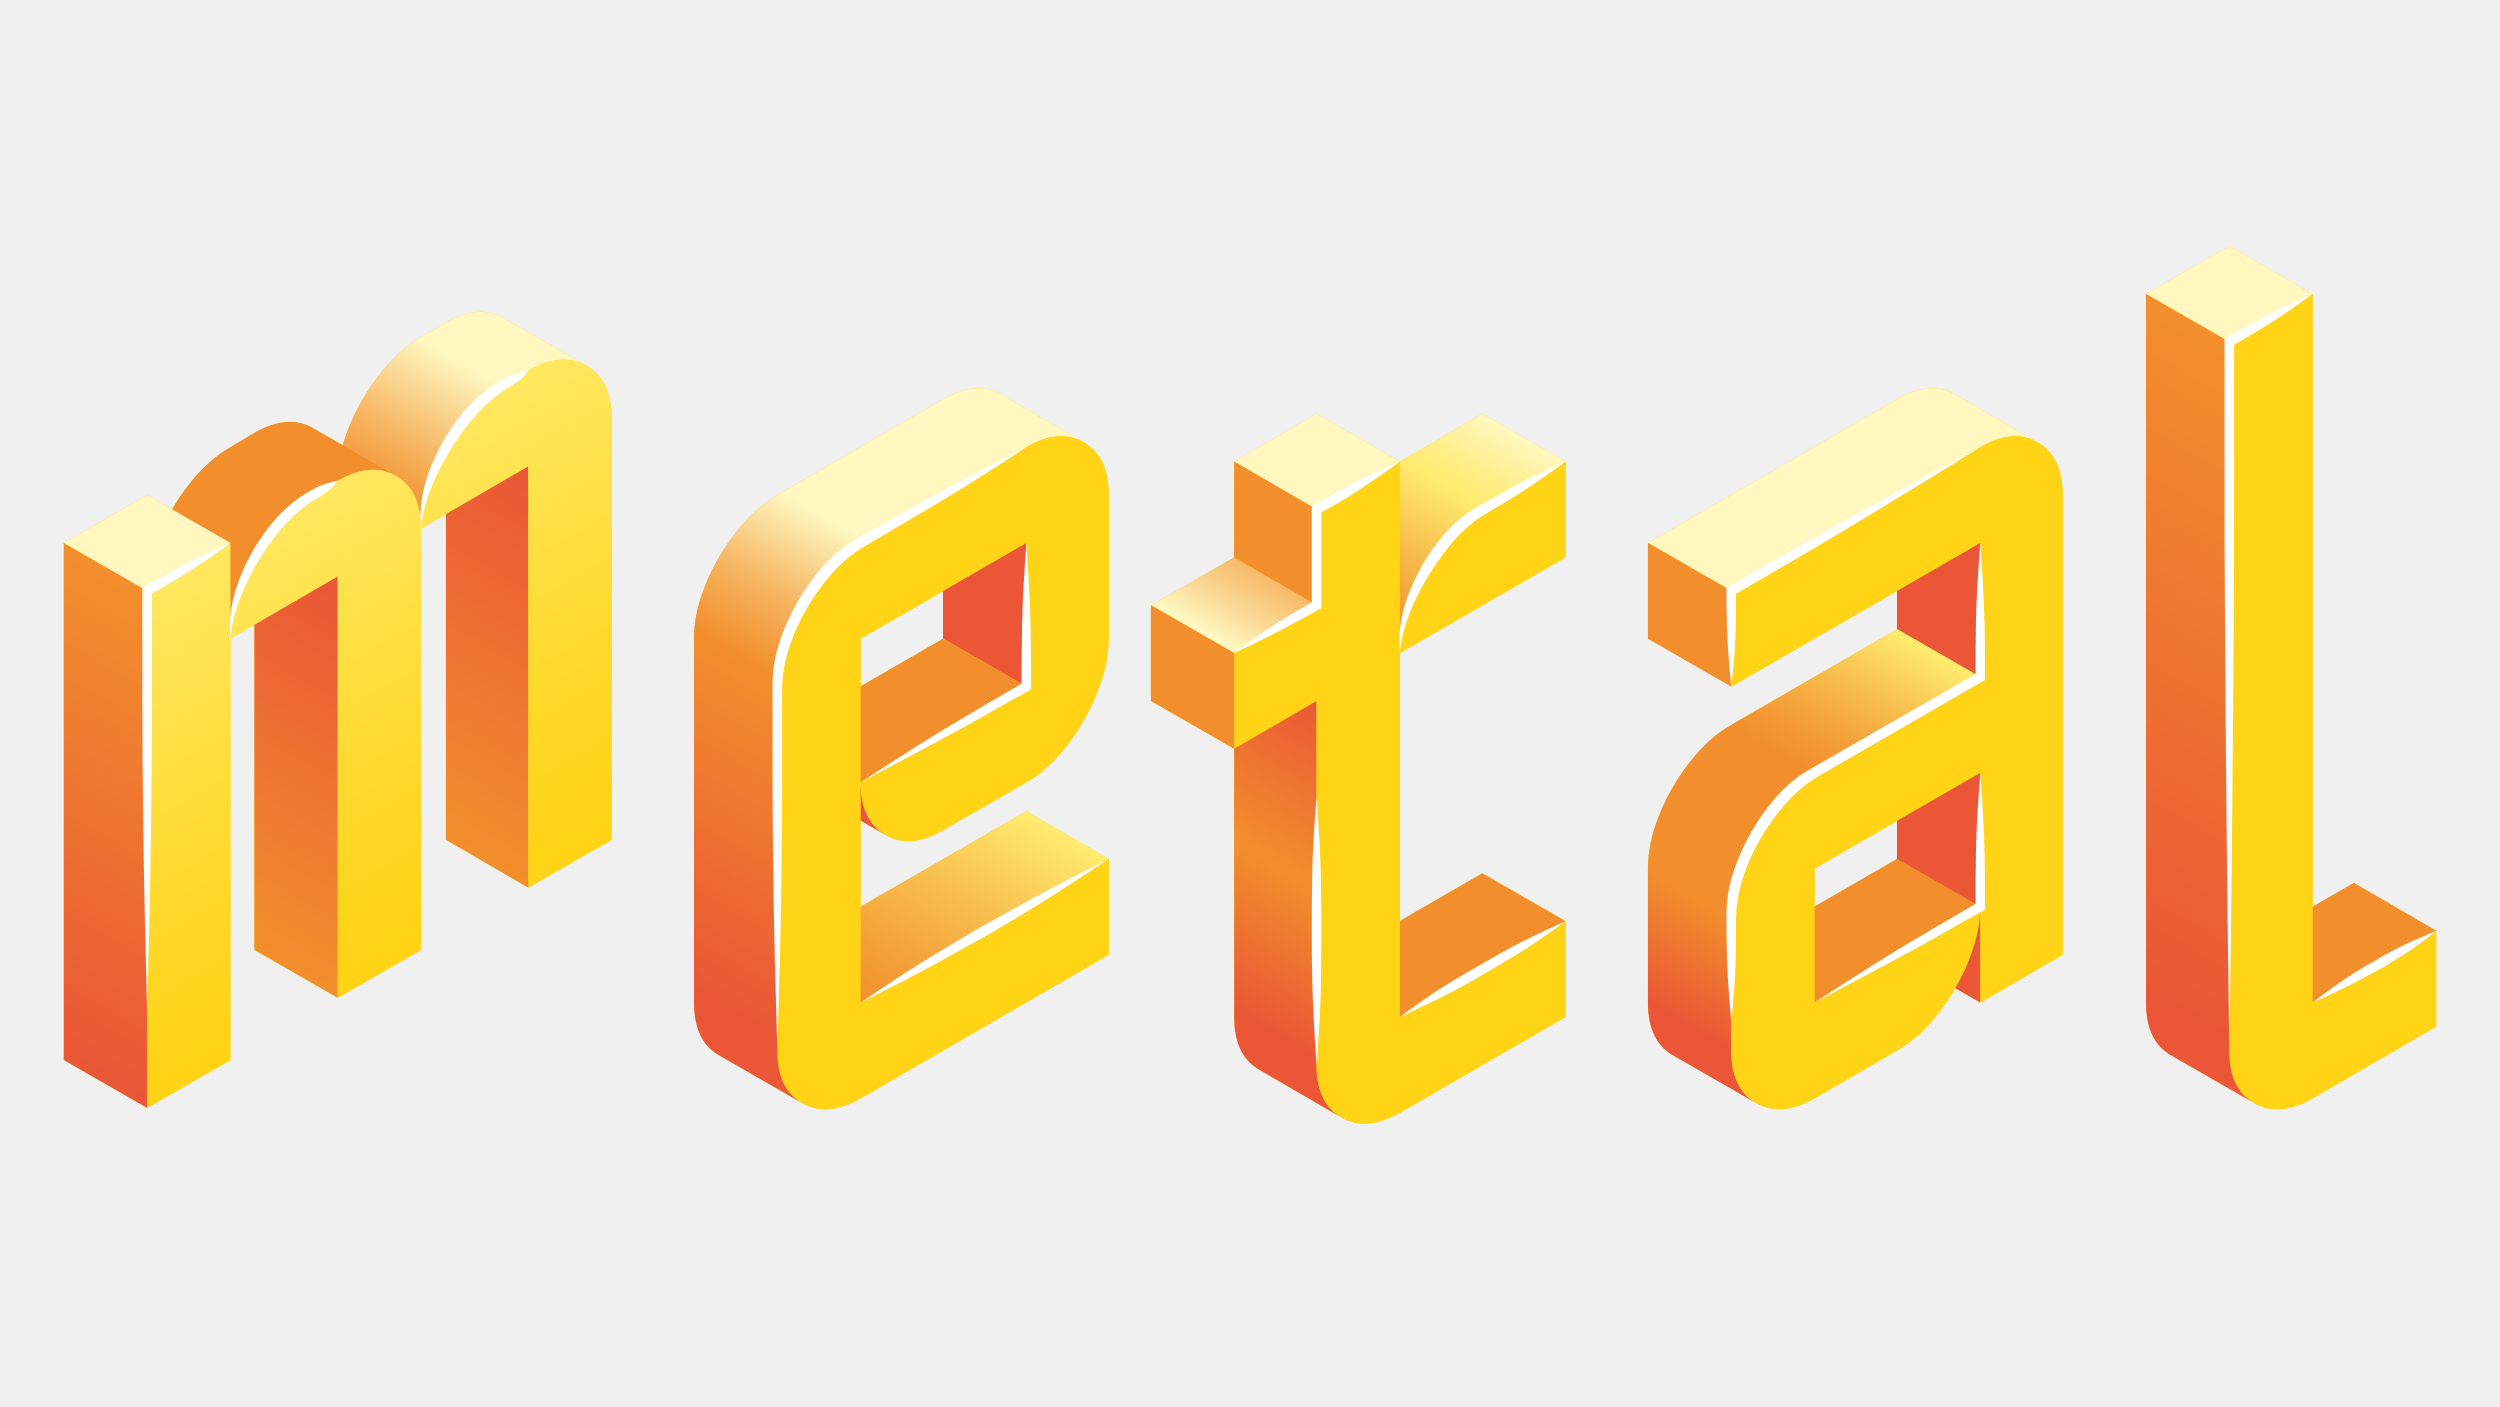
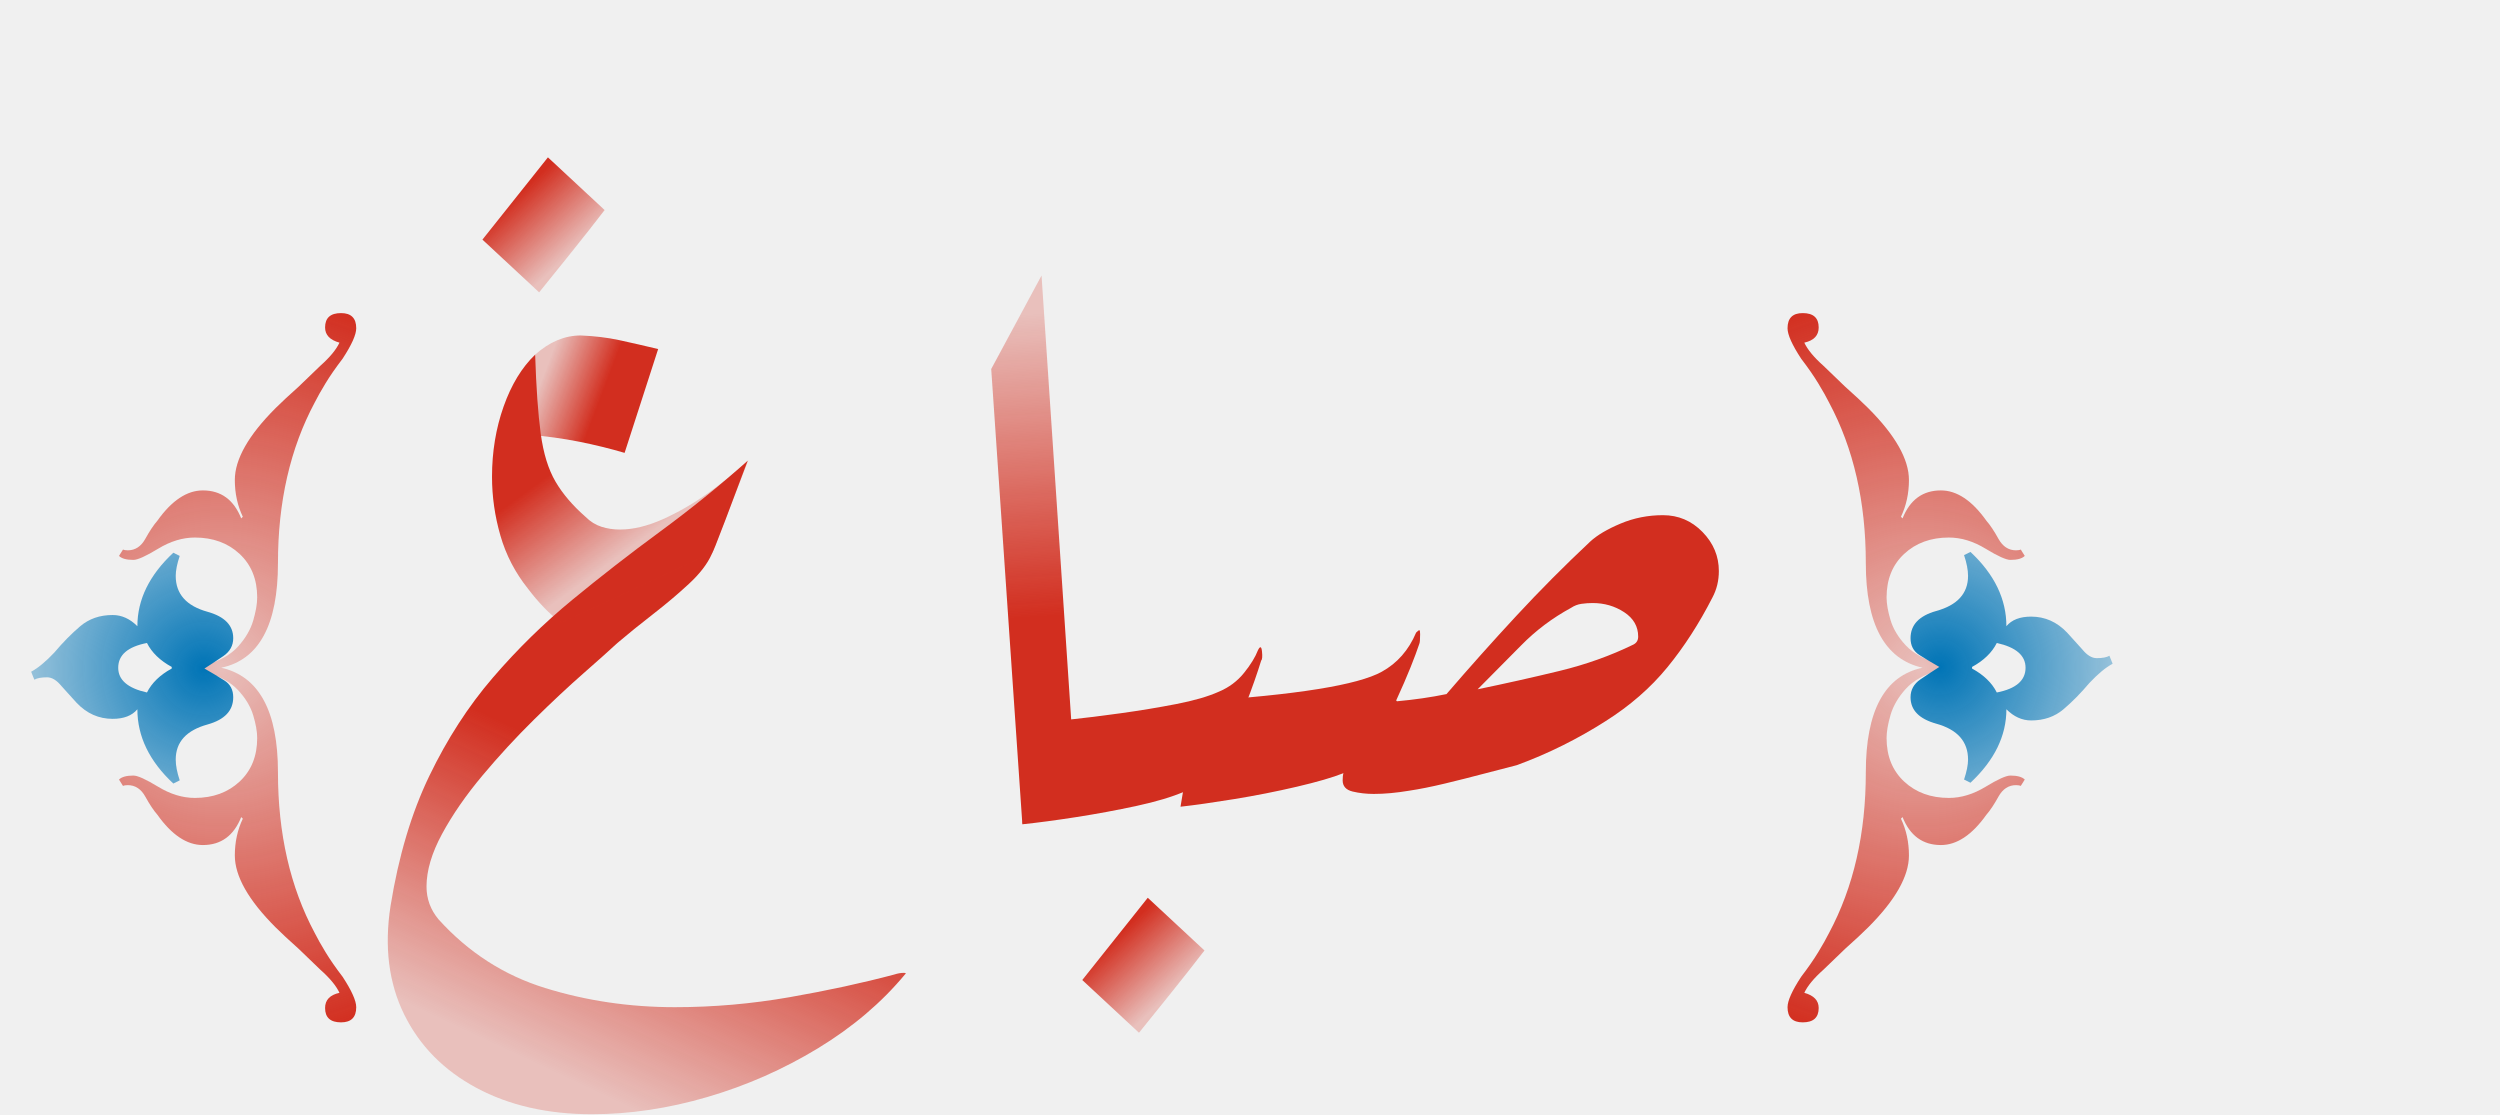
- <svg xmlns="http://www.w3.org/2000/svg" fill="none" viewBox="0 0 1920 1080">
-   <g clip-path="url(#a)">
-     <path d="m176.989 416.976-63.995 36.77L49 416.976l63.994-36.77 63.995 36.77Zm127.253-51.479c-12.75-7.354-27.707-6.128-44.87 3.677l-19.125 11.032c-11.278 6.373-21.699 15.811-31.261 28.313-9.562 12.502-17.286 25.984-23.17 40.447-5.885 14.463-8.827 28.313-8.827 41.55l-63.995-36.77c0-13.237 2.943-27.087 8.827-41.55 5.885-14.463 13.731-27.946 23.538-40.448 9.808-12.502 20.351-21.939 31.63-28.313l18.389-11.031c17.163-9.805 32.12-11.031 44.869-3.677l63.995 36.77Zm-191.248 88.249v397.12L49 814.095V416.976l63.994 36.77Zm337.626-172.82c-12.75-7.354-27.707-6.129-44.87 3.677l-19.125 11.031c-11.278 6.373-21.699 15.811-31.261 28.313-9.563 12.502-17.286 25.984-23.171 40.447-5.884 14.463-8.826 28.313-8.826 41.551l-63.995-36.771c0-13.237 2.942-27.087 8.827-41.55 5.885-14.463 13.731-27.945 23.538-40.447 9.808-12.502 20.351-21.94 31.63-28.314l19.124-11.031c16.673-9.805 31.385-11.031 44.134-3.677l63.995 36.771ZM259.372 442.715v323.579l-63.994-36.77V405.945l63.994 36.77Zm146.378-84.572v323.579l-63.259-36.77V321.373l63.259 36.77Zm-292.756 95.603 63.995-36.77v73.54c0-13.237 2.942-27.087 8.827-41.55 5.884-14.463 13.608-27.945 23.17-40.447 9.562-12.502 19.983-21.94 31.261-28.313l19.125-11.032c17.163-9.805 32.12-11.031 44.87-3.677 12.75 7.354 19.125 20.837 19.125 40.448 0-13.238 2.942-27.088 8.826-41.551 5.885-14.463 13.608-27.945 23.171-40.447 9.562-12.502 19.983-21.94 31.261-28.313l19.125-11.031c17.163-9.806 32.12-11.031 44.87-3.677 12.75 7.354 19.124 20.836 19.124 40.447v323.579l-63.994 36.77V358.143l-82.383 47.802v323.579l-63.995 36.77V442.715l-82.383 47.801v323.579l-63.995 36.771v-397.12Z" fill="#FFD215" />
-     <path d="M405.751 358.143v323.579l-63.259-36.77V321.373l63.259 36.77Z" fill="url(#b)" />
-     <path d="M259.371 442.715v323.579l-63.994-36.77V405.945l63.994 36.77Z" fill="url(#c)" />
-     <path d="M450.621 280.926c-12.75-7.354-27.707-6.129-44.87 3.677l-19.125 11.031c-11.279 6.373-21.699 15.811-31.261 28.313-9.563 12.502-17.286 25.984-23.171 40.447-5.884 14.463-8.827 28.313-8.827 41.551l-63.994-36.771c0-13.237 2.942-27.087 8.827-41.55 5.884-14.463 13.73-27.945 23.538-40.447 9.808-12.502 20.351-21.94 31.629-28.314l19.125-11.031c16.673-9.805 31.384-11.031 44.134-3.677l63.995 36.771Z" fill="url(#d)" />
-     <path d="M112.994 453.746v397.12L49 814.096v-397.12l63.994 36.77Z" fill="url(#e)" />
-     <path d="M304.242 365.497c-12.75-7.354-27.707-6.128-44.87 3.677l-19.125 11.032c-11.278 6.373-21.699 15.811-31.261 28.313-9.563 12.502-17.286 25.984-23.171 40.447-5.884 14.463-8.827 28.313-8.827 41.551l-63.994-36.771c0-13.237 2.942-27.087 8.827-41.55 5.884-14.463 13.731-27.946 23.538-40.448 9.808-12.502 20.351-21.939 31.629-28.313l18.39-11.031c17.163-9.805 32.119-11.031 44.869-3.677l63.995 36.77Z" fill="url(#f)" />
-     <path d="m176.989 416.976-63.995 36.77L49 416.976l63.994-36.77 63.995 36.77Z" fill="url(#g)" />
-     <path d="m112.994 453.746 63.994-36.77v73.541c0-13.238 2.943-27.088 8.827-41.551 5.885-14.463 13.608-27.945 23.171-40.447 9.562-12.502 19.983-21.94 31.261-28.313l19.125-11.031c17.163-9.806 32.12-11.031 44.87-3.677 12.749 7.354 19.124 20.836 19.124 40.447 0-13.237 2.943-27.088 8.827-41.551 5.885-14.463 13.608-27.945 23.171-40.447 9.562-12.502 19.982-21.939 31.261-28.313l19.125-11.031c17.163-9.806 32.12-11.031 44.869-3.677 12.75 7.354 19.125 20.836 19.125 40.447v323.579l-63.994 36.77V358.144l-82.384 47.801v323.579l-63.994 36.77V442.715l-82.384 47.802v323.579l-63.994 36.77v-397.12Z" fill="url(#h)" />
-     <path d="M259.372 369.174c-6.865 1.471-11.769 2.942-14.711 4.413a120.331 120.331 0 0 0-8.091 4.412c-11.279 6.374-21.7 15.811-31.262 28.313-9.562 12.502-17.041 26.23-22.435 41.183-5.394 14.953-7.356 29.294-5.884 43.021.98-12.256 4.658-25.494 11.033-39.712 6.375-14.217 14.466-27.577 24.274-40.079 9.807-12.502 20.351-21.94 31.629-28.313a124.916 124.916 0 0 0 7.356-4.781c2.452-1.715 5.149-4.535 8.091-8.457Zm146.378-84.571c-6.375 1.47-11.156 2.941-14.344 4.412-3.187 1.471-6.007 2.942-8.459 4.412-11.278 6.374-21.699 15.812-31.261 28.314-9.563 12.501-17.041 26.229-22.435 41.182-5.394 14.954-7.356 29.294-5.885 43.022.981-12.257 4.782-25.494 11.402-39.712 6.62-14.218 14.834-27.578 24.641-40.08 9.808-12.502 20.106-21.94 30.894-28.313a124.893 124.893 0 0 0 7.356-4.78c2.452-1.716 5.149-4.535 8.091-8.457ZM176.989 416.976c-18.144 7.844-31.998 14.463-41.56 19.856a25443.365 25443.365 0 0 1-26.113 14.708v84.204c0 29.171.246 63 .736 101.486.49 38.486 1.471 85.185 2.942 140.095 1.471-53.44 2.452-99.035 2.943-136.786.49-37.751.735-71.212.735-100.383v-84.204c7.846-4.412 16.305-9.437 25.377-15.076 9.072-5.638 20.719-13.605 34.94-23.9Z" fill="#fff" />
-     <path d="M832.38 339.758c-12.75-7.354-27.461-6.128-44.134 3.677l-127.253 73.541c-11.279 6.373-21.822 15.811-31.63 28.313-9.807 12.502-17.653 25.984-23.538 40.447-5.884 14.463-8.827 28.314-8.827 41.551v279.454c0 19.611 6.375 33.094 19.125 40.448l-63.994-36.771c-12.75-7.354-19.125-20.836-19.125-40.447V490.517c0-13.238 2.942-27.088 8.827-41.551 5.884-14.463 13.73-27.945 23.538-40.447 9.807-12.502 20.351-21.94 31.629-28.313l127.253-73.541c17.164-9.806 32.12-11.031 44.87-3.677l63.259 36.77Zm-44.134 187.529-127.253 73.54-63.995-36.77 127.253-73.54 63.995 36.77Zm-127.253 73.54c0 19.611 6.375 33.094 19.124 40.448l-63.994-36.77c-12.75-7.355-19.125-20.837-19.125-40.448l63.995 36.77Zm127.253-183.851v110.311l-63.995-36.77V380.206l63.995 36.77Zm63.259 242.684L660.993 769.971l-63.995-36.77L788.246 622.89l63.259 36.77Zm-63.259-242.684-127.253 73.541v110.31l127.253-73.54V416.976Zm-127.253 0 127.253-73.541c16.673-9.805 31.384-11.031 44.134-3.677 12.75 7.354 19.125 20.837 19.125 40.448v110.311c0 12.747-2.943 26.474-8.827 41.182-5.885 14.708-13.608 28.313-23.171 40.815-9.562 12.502-19.983 21.94-31.261 28.313l-63.995 36.771c-16.672 9.805-31.384 11.031-44.134 3.677-12.749-7.354-19.124-20.837-19.124-40.448v169.144L851.505 659.66v73.541L660.993 843.512c-17.164 9.805-32.12 11.031-44.87 3.677-12.75-7.354-19.125-20.837-19.125-40.448V527.287c0-13.237 2.943-27.088 8.827-41.551 5.885-14.463 13.731-27.945 23.538-40.447 9.808-12.502 20.351-21.94 31.63-28.313Z" fill="#FFD215" />
-     <path d="M851.504 659.66 660.992 769.971l-63.994-36.77L788.246 622.89l63.258 36.77Z" fill="url(#i)" />
-     <path d="M788.246 416.976v110.311l-63.994-36.77V380.206l63.994 36.77Z" fill="url(#j)" />
-     <path d="M660.992 600.827c0 19.611 6.375 33.094 19.125 40.448l-63.994-36.771c-12.75-7.354-19.125-20.836-19.125-40.447l63.994 36.77Z" fill="url(#k)" />
-     <path d="m788.246 527.287-127.254 73.541-63.994-36.771 127.253-73.54 63.995 36.77Z" fill="url(#l)" />
-     <path d="M832.38 339.758c-12.75-7.354-27.461-6.128-44.134 3.677l-127.253 73.541c-11.279 6.373-21.822 15.811-31.63 28.313-9.807 12.502-17.653 25.984-23.538 40.447-5.884 14.463-8.827 28.314-8.827 41.551v279.454c0 19.611 6.375 33.094 19.125 40.448l-63.994-36.771c-12.75-7.354-19.125-20.836-19.125-40.447V490.517c0-13.238 2.942-27.088 8.827-41.551 5.884-14.463 13.73-27.945 23.538-40.447 9.807-12.502 20.351-21.94 31.629-28.313l127.253-73.541c17.164-9.806 32.12-11.031 44.87-3.677l63.259 36.77Z" fill="url(#m)" />
-     <path d="m788.246 416.976-127.254 73.541v110.311l127.254-73.541V416.976Zm-127.254 0 127.254-73.541c16.672-9.805 31.384-11.031 44.134-3.677 12.749 7.354 19.124 20.837 19.124 40.448v110.311c0 12.747-2.942 26.474-8.827 41.182-5.884 14.709-13.608 28.314-23.17 40.816-9.562 12.501-19.983 21.939-31.261 28.313l-63.995 36.77c-16.673 9.805-31.384 11.031-44.134 3.677-12.75-7.354-19.125-20.837-19.125-40.447v169.143L851.504 659.66v73.541L660.992 843.512c-17.163 9.805-32.119 11.031-44.869 3.677-12.75-7.354-19.125-20.837-19.125-40.448V527.287c0-13.237 2.942-27.087 8.827-41.55 5.884-14.463 13.73-27.946 23.538-40.448 9.808-12.502 20.351-21.939 31.629-28.313Z" fill="url(#n)" />
-     <path d="M851.504 659.66c-25.499 12.747-45.36 23.043-59.581 30.887a7161.674 7161.674 0 0 0-39.72 22.062c-11.769 6.864-24.519 14.463-38.25 22.798-13.73 8.334-31.384 19.856-52.961 34.564 25.5-12.747 45.36-23.043 59.581-30.887a7296.667 7296.667 0 0 0 39.721-22.062c11.769-6.864 24.396-14.463 37.882-22.798 13.485-8.335 31.261-19.856 53.328-34.564Zm-63.258-316.225c-22.558 11.276-41.683 21.204-57.375 29.784a9763.66 9763.66 0 0 0-40.824 22.43 1358.148 1358.148 0 0 0-33.468 19.12c-11.279 6.374-21.699 15.812-31.262 28.314-9.562 12.502-17.285 25.984-23.17 40.447-5.884 14.463-8.827 28.313-8.827 41.55v72.806c0 25.494.245 54.787.736 87.881.49 33.093 1.471 73.418 2.942 120.974 1.471-46.085 2.452-85.43 2.942-118.033.491-32.603.736-61.529.736-86.778v-72.437c0-13.237 2.942-27.088 8.827-41.551 5.884-14.463 13.73-27.945 23.538-40.447 9.807-12.502 20.351-21.94 31.629-28.313a11371.19 11371.19 0 0 1 51.122-30.152c18.389-10.786 42.541-25.984 72.454-45.595Zm0 73.541c-1.962 26.474-3.065 47.679-3.31 63.612a2893.617 2893.617 0 0 0-.368 44.492 4271.69 4271.69 0 0 0-51.49 30.152c-18.144 10.786-42.172 25.984-72.086 45.595a40243.3 40243.3 0 0 1 56.639-30.151c15.692-8.335 29.3-15.812 40.824-22.43a1737.21 1737.21 0 0 1 33.468-18.753c0-13.728-.122-28.804-.367-45.228-.246-16.424-1.349-38.854-3.31-67.289Z" fill="#fff" />
-     <path d="M947.864 501.548v73.541l-63.995-36.771v-73.54l63.995 36.77Zm63.256-110.311v73.541l-63.256-36.771v-73.54l63.256 36.77Zm64-36.77-64 36.77-63.256-36.77 63.256-36.771 64 36.771Zm-64 183.851v279.455c0 19.61 6.38 33.093 19.13 40.447l-63.262-36.77c-12.75-7.354-19.124-20.837-19.124-40.448V501.548l63.256 36.77Zm0-73.54-63.256 36.77-63.995-36.77 63.995-36.771 63.256 36.771Zm191.25-110.311-63.99 36.77c-11.28 6.373-21.7 15.811-31.27 28.313-9.56 12.502-17.28 25.984-23.17 40.447-5.88 14.463-8.82 28.314-8.82 41.551l-64-36.77c0-13.238 2.94-27.088 8.83-41.551 5.88-14.463 13.73-27.945 23.54-40.447 9.8-12.502 20.35-21.94 31.63-28.313l63.26-36.771 63.99 36.771Zm0 352.995-127.25 73.54-64-36.77 127.26-73.541 63.99 36.771Zm-191.25-169.144-63.256 36.771v-73.541l63.256-36.77v-73.541l64-36.77v147.081c0-13.237 2.94-27.088 8.82-41.551 5.89-14.463 13.61-27.945 23.17-40.447 9.57-12.502 19.99-21.94 31.27-28.313l63.99-36.77v73.54l-127.25 73.541v279.454l127.25-73.54v73.54l-127.25 73.541c-17.17 9.805-32.12 11.031-44.87 3.677-12.75-7.354-19.13-20.837-19.13-40.447V538.318Z" fill="#FFD215" />
-     <path d="m1202.37 707.462-127.25 73.54-64-36.77 127.26-73.541 63.99 36.771Z" fill="url(#o)" />
-     <path d="m1202.37 354.467-63.99 36.77c-11.28 6.373-21.7 15.811-31.27 28.313-9.56 12.502-17.28 25.984-23.17 40.447-5.88 14.463-8.82 28.314-8.82 41.551l-64-36.77c0-13.238 2.95-27.088 8.83-41.551 5.88-14.463 13.73-27.945 23.54-40.447 9.81-12.502 20.35-21.94 31.63-28.313l63.26-36.771 63.99 36.771Z" fill="url(#p)" />
-     <path d="m1011.12 464.778-63.256 36.77-63.995-36.77 63.995-36.771 63.256 36.771Z" fill="url(#q)" />
-     <path d="M1011.12 538.318v279.455c0 19.61 6.38 33.093 19.13 40.447l-63.262-36.77c-12.75-7.354-19.125-20.837-19.125-40.448V501.548l63.257 36.77Z" fill="url(#r)" />
-     <path d="m1075.12 354.467-64 36.77-63.257-36.77 63.257-36.771 64 36.771Z" fill="url(#s)" />
-     <path d="M1011.12 391.237v73.541l-63.257-36.771v-73.54l63.257 36.77Z" fill="url(#t)" />
-     <path d="M947.864 501.548v73.54l-63.995-36.77v-73.541l63.995 36.771Z" fill="url(#u)" />
-     <path d="m1011.12 538.318-63.257 36.771v-73.541l63.257-36.77v-73.541l64-36.77v147.081c0-13.237 2.94-27.087 8.82-41.55 5.89-14.463 13.61-27.946 23.17-40.448 9.57-12.502 19.99-21.939 31.27-28.313l63.99-36.77v73.54l-127.25 73.541v279.455l127.25-73.541v73.541l-127.25 73.54c-17.17 9.806-32.12 11.031-44.87 3.677-12.75-7.354-19.13-20.836-19.13-40.447V538.318Z" fill="url(#v)" />
-     <path d="M1011.12 611.859c-1.96 24.023-3.06 43.389-3.31 58.097-.24 14.708-.37 28.436-.37 41.183s0 27.455.37 42.654c.37 15.198 1.35 36.525 3.31 63.98 1.96-25.004 3.07-44.983 3.31-59.936.25-14.953.37-29.048.37-42.286 0-13.237 0-26.597-.37-41.55-.24-14.953-1.35-35.667-3.31-62.142Zm191.25 95.603c-18.63 8.334-32.86 15.198-42.66 20.591-9.81 5.393-18.88 10.541-27.22 15.444-7.85 4.412-16.06 9.315-24.64 14.708-8.58 5.393-19.49 12.992-32.73 22.798 17.16-7.845 30.4-14.218 39.72-19.121 9.31-4.903 17.65-9.56 25.01-13.973a2546.63 2546.63 0 0 0 26.48-15.811c9.31-5.638 21.33-13.85 36.04-24.636Zm0-352.995c-17.65 7.844-31.38 14.463-41.19 19.856a3054.076 3054.076 0 0 0-26.48 14.708c-11.28 6.373-21.7 15.811-31.26 28.313-9.57 12.502-17.04 26.23-22.44 41.183-5.39 14.953-7.35 29.293-5.88 43.021.98-12.257 4.78-25.494 11.4-39.712 6.62-14.218 14.83-27.578 24.64-40.08 9.81-12.501 20.35-21.939 31.63-28.313 7.84-4.412 16.18-9.437 25.01-15.075 8.82-5.639 20.35-13.606 34.57-23.901Zm-127.25 0c-18.15 7.844-32 14.463-41.56 19.856-9.57 5.393-18.27 10.295-26.12 14.708v73.541c-7.842 4.412-16.301 9.437-25.373 15.075-9.072 5.638-20.473 13.605-34.204 23.901 17.654-8.335 31.262-15.076 40.824-20.224a1637.288 1637.288 0 0 0 26.113-14.34v-73.541c8.34-4.412 16.92-9.437 25.74-15.075 8.83-5.639 20.36-13.606 34.58-23.901Z" fill="#fff" />
-     <path d="M1329.62 453.746v73.541l-63.99-36.77v-73.541l63.99 36.77ZM1565 339.758c-12.74-7.354-27.46-6.128-44.13 3.677l-191.25 110.311-63.99-36.77 191.25-110.311c17.16-9.806 32.12-11.031 44.87-3.677l63.25 36.77Zm-44.13 180.175-127.25 73.54c-11.28 6.374-21.82 15.812-31.63 28.314-9.81 12.501-17.66 25.984-23.54 40.447-5.88 14.463-8.83 28.313-8.83 41.55v102.957c0 19.611 6.38 33.094 19.13 40.448l-64-36.771c-12.75-7.354-19.12-20.836-19.12-40.447V667.014c0-13.237 2.94-27.087 8.83-41.55 5.88-14.463 13.73-27.946 23.53-40.448 9.81-12.502 20.35-21.939 31.63-28.313l127.26-73.541 63.99 36.771Zm0 176.497-127.25 73.541-64-36.77 127.26-73.541 63.99 36.77Zm0-102.957V696.43l-63.99-36.77V556.703l63.99 36.77Zm0 102.957v73.541l-63.99-36.77V659.66l63.99 36.77Zm0-279.454v102.957l-63.99-36.771V380.206l63.99 36.77Zm-127.25 352.995 127.25-73.541V593.473l-127.25 73.541v102.957Zm-64-316.225 191.25-110.311c16.67-9.805 31.39-11.031 44.13-3.677 12.75 7.354 19.13 20.837 19.13 40.448v352.995l-63.26 36.77V696.43c0 12.747-2.94 26.475-8.83 41.183-5.88 14.708-13.73 28.313-23.53 40.815-9.81 12.502-20.35 21.94-31.63 28.313l-63.26 36.771c-17.17 9.805-32.12 11.031-44.87 3.677-12.75-7.354-19.13-20.837-19.13-40.448V703.784c0-13.237 2.95-27.087 8.83-41.55 5.88-14.463 13.73-27.946 23.54-40.447 9.81-12.502 20.35-21.94 31.63-28.314l127.25-73.54V416.976l-191.25 110.311v-73.541Z" fill="#FFD215" />
-     <path d="M1520.87 416.976v102.957l-63.99-36.771V380.206l63.99 36.77Z" fill="url(#w)" />
-     <path d="M1520.87 696.43v73.541l-63.99-36.77V659.66l63.99 36.77Z" fill="url(#x)" />
-     <path d="M1520.87 593.473V696.43l-63.99-36.77V556.703l63.99 36.77Z" fill="url(#y)" />
-     <path d="m1520.87 696.43-127.25 73.541-64-36.77 127.26-73.541 63.99 36.77Z" fill="url(#z)" />
-     <path d="m1520.87 519.933-127.25 73.541c-11.28 6.373-21.82 15.811-31.63 28.313-9.81 12.502-17.66 25.984-23.54 40.447-5.88 14.463-8.83 28.313-8.83 41.551v102.956c0 19.611 6.38 33.094 19.13 40.448l-64-36.771c-12.75-7.354-19.12-20.836-19.12-40.447V667.014c0-13.237 2.94-27.087 8.83-41.55 5.88-14.463 13.73-27.946 23.53-40.448 9.81-12.502 20.35-21.939 31.63-28.313l127.26-73.54 63.99 36.77Z" fill="url(#A)" />
-     <path d="M1565 339.758c-12.74-7.354-27.46-6.128-44.13 3.677l-191.25 110.311-63.99-36.77 191.25-110.311c17.16-9.806 32.12-11.031 44.87-3.677l63.25 36.77Z" fill="url(#B)" />
-     <path d="M1329.62 453.746v73.541l-63.99-36.77v-73.541l63.99 36.77Z" fill="url(#C)" />
-     <path d="m1393.62 769.971 127.25-73.54V593.474l-127.25 73.54v102.957Zm-64-316.225 191.25-110.311c16.67-9.805 31.38-11.031 44.13-3.677 12.75 7.354 19.13 20.837 19.13 40.448v352.995l-63.26 36.77v-73.54c0 12.747-2.94 26.474-8.83 41.182-5.88 14.708-13.73 28.313-23.53 40.815-9.81 12.502-20.36 21.94-31.63 28.313l-63.26 36.771c-17.17 9.805-32.12 11.031-44.87 3.677-12.75-7.354-19.13-20.837-19.13-40.448V703.785c0-13.238 2.95-27.088 8.83-41.551 5.88-14.463 13.73-27.945 23.54-40.447 9.81-12.502 20.35-21.94 31.63-28.313l127.25-73.541V416.976l-191.25 110.311v-73.541Z" fill="url(#D)" />
-     <path d="M1520.87 343.435c-33.35 17.65-61.54 32.848-84.59 45.595-23.05 12.747-43.28 24.024-60.68 33.829-17.41 9.805-33.96 19.366-49.65 28.681 0 9.315 0 19.365.36 30.151.25 10.786 1.35 25.985 3.31 45.596 1.96-17.16 3.07-31.01 3.31-41.551.25-10.541.37-20.469.37-29.784a7772.557 7772.557 0 0 0 50.02-29.048c17.16-10.051 36.66-21.695 58.48-34.932 21.82-13.237 48.18-29.416 79.07-48.537Zm0 250.038c-1.96 24.514-3.06 44.247-3.31 59.2-.24 14.954-.37 28.804-.37 41.551-16.18 9.315-33.34 19.366-51.49 30.152-18.14 10.786-42.17 25.984-72.08 45.595 22.06-11.767 40.94-21.817 56.64-30.152 15.69-8.335 29.3-15.811 40.82-22.43a1729.941 1729.941 0 0 1 33.47-18.753c0-12.747 0-26.719-.37-41.918-.24-15.198-1.35-36.28-3.31-63.245Zm0-176.497c-1.96 24.513-3.06 44.247-3.31 59.2-.24 14.953-.37 28.803-.37 41.55l-127.99 73.541c-11.27 6.374-21.7 15.811-31.26 28.313-9.56 12.502-17.28 25.985-23.17 40.448-5.88 14.462-8.82 28.313-8.82 41.55 0 10.296 0 21.327.36 33.093.25 11.767 1.35 28.436 3.31 50.008 1.96-19.121 3.07-34.442 3.31-45.963.25-11.521.37-22.43.37-32.726 0-13.237 2.94-27.087 8.83-41.55 5.88-14.463 13.73-27.945 23.54-40.447 9.8-12.502 20.35-21.94 31.63-28.314l127.25-73.54c0-12.747 0-26.72-.37-41.918-.37-15.199-1.35-36.28-3.31-63.245Z" fill="#fff" />
-     <path d="M1712.12 262.541v544.2c0 19.611 6.37 33.094 19.12 40.448l-63.99-36.771c-12.75-7.354-19.13-20.836-19.13-40.447V225.77l64 36.771ZM1871 714.816l-94.89 55.155-63.99-36.77 95.62-55.156 63.26 36.771Zm-94.89-489.046-63.99 36.771-64-36.771 64-36.77 63.99 36.77Zm0 544.201 94.89-55.155v73.54l-94.89 55.156c-17.16 9.805-32.12 11.031-44.87 3.677-12.75-7.354-19.12-20.837-19.12-40.448v-544.2l63.99-36.771v544.201Z" fill="#FFD215" />
-     <path d="m1776.11 225.77-63.99 36.771-64-36.771 64-36.77 63.99 36.77Z" fill="url(#E)" />
-     <path d="m1871 714.816-94.89 55.155-63.99-36.77 95.62-55.156 63.26 36.771Z" fill="url(#F)" />
-     <path d="M1712.12 262.541v544.201c0 19.61 6.37 33.093 19.12 40.447l-63.99-36.77c-12.75-7.354-19.13-20.837-19.13-40.448v-544.2l64 36.77Z" fill="url(#G)" />
-     <path d="m1776.11 769.971 94.89-55.155v73.54l-94.89 55.156c-17.16 9.805-32.12 11.031-44.87 3.677-12.75-7.354-19.12-20.837-19.12-40.447V262.541l63.99-36.77v544.2Z" fill="url(#H)" />
-     <path d="M1871 714.816c-12.75 5.393-22.56 9.805-29.42 13.237-6.87 3.432-13 6.864-18.39 10.296-6.38 3.432-13.12 7.476-20.23 12.134-7.11 4.658-16.06 11.154-26.85 19.488 14.22-6.373 25.26-11.644 33.1-15.811 7.85-4.167 14.96-7.967 21.33-11.399 5.4-3.432 11.28-7.109 17.66-11.031 6.37-3.922 13.97-9.56 22.8-16.914Zm-94.89-489.045c-18.14 7.844-32 14.463-41.56 19.855-9.56 5.393-18.26 10.296-26.11 14.709v104.427c0 35.79 0 74.767.37 116.93.24 42.163.61 89.72 1.1 142.669.49 52.949 1.23 113.743 2.21 182.381.98-67.658 1.71-127.593 2.2-179.807.49-52.214.86-99.28 1.11-141.198.24-41.918.37-80.772.37-116.562V264.747c7.84-4.412 16.3-9.438 25.37-15.076s20.72-13.605 34.94-23.9Z" fill="#fff" />
+ <svg xmlns="http://www.w3.org/2000/svg" xmlns:xlink="http://www.w3.org/1999/xlink" version="1.1" viewBox="0 0 3130 1395" width="3130" height="1395">
+   <defs>
+     <radialGradient id="svg[326].g1" cx="277" cy="-196" r="475" gradientUnits="userSpaceOnUse">
+       <stop offset="0" stop-color="#D22E1F" stop-opacity="0.252" />
+       <stop offset="1" stop-color="#D22E1F" />
+     </radialGradient>
+     <radialGradient id="svg[326].g2" cx="255" cy="-195" r="260" gradientUnits="userSpaceOnUse">
+       <stop offset="0" stop-color="#0074B6" />
+       <stop offset="1" stop-color="#0074B6" stop-opacity="0.252" />
+     </radialGradient>
+     <path d="M256,-199 Q284,-207 298,-222.5 Q312,-238 317,-255 Q322,-272 322,-284 Q322,-318 300,-338.5 Q278,-359 244,-359 Q221,-359 198,-345 Q175,-331 167,-331 Q154,-331 149,-336 L154,-344 Q156,-343 160,-343 Q174,-343 182,-357.5 Q190,-372 197,-380 Q224,-418 254,-418 Q288,-418 302,-383 L304,-385 Q294,-406 294,-431 Q294,-470 345,-521 Q350,-526 357.5,-533 Q365,-540 374,-548 L401,-574 Q419,-590 425,-603 Q407,-608 407,-622 Q407,-640 427,-640 Q446,-640 446,-621 Q446,-609 429,-583 Q416,-566 407.5,-552 Q399,-538 394,-528 Q348,-442 348,-327 Q348,-211 277,-196 Q348,-180 348,-65 Q348,50 394,136 Q399,146 407.5,160 Q416,174 429,191 Q446,217 446,229 Q446,248 427,248 Q407,248 407,230 Q407,215 425,211 Q419,198 401,182 L374,156 Q365,148 357.5,141 Q350,134 345,129 Q294,78 294,39 Q294,14 304,-7 L302,-9 Q288,26 254,26 Q224,26 197,-12 Q190,-20 182,-34.5 Q174,-49 160,-49 Q156,-49 154,-48 L149,-56 Q154,-61 167,-61 Q175,-61 198,-47 Q221,-33 244,-33 Q278,-33 300,-53.5 Q322,-74 322,-108 Q322,-120 317,-136.5 Q312,-153 298,-168 Q284,-183 256,-191 Z" id="svg[326].uniFD3E.0" fill="url(#svg[326].g1)" />
+     <path d="M217,-51 Q172,-93 172,-144 Q162,-132 141,-132 Q115,-132 96,-152 L77,-173 Q68,-184 59,-184 Q48,-184 43,-181 L39,-191 Q52,-198 68,-215 Q84,-234 100.5,-248 Q117,-262 141,-262 Q158,-262 172,-248 Q172,-298 217,-340 L225,-336 Q220,-321 220,-311 Q220,-277 260,-266 Q292,-257 292,-233 Q292,-219 279.5,-210.5 Q267,-202 256,-195 Q270,-187 281,-180 Q292,-173 292,-159 Q292,-134 260,-125 Q220,-114 220,-81 Q220,-70 225,-55 Z M184,-165 Q193,-183 215,-195 L215,-197 Q193,-209 184,-227 Q148,-220 148,-196 Q148,-173 184,-165 Z" id="svg[326].uniFD3E.1" fill="url(#svg[326].g2)" />
+     <linearGradient id="svg[284].g1" x1="37" y1="40" x2="-29.457" y2="-32.498" gradientUnits="userSpaceOnUse">
+       <stop offset="0" stop-color="#D22E1F" stop-opacity="0.252" />
+       <stop offset="1" stop-color="#D22E1F" />
+     </linearGradient>
+     <path d="M79,-13 Q59,13 38.5,38.5 Q18,64 -3,90 L-74,24 L8,-79 Z" id="svg[284].glyph00490.0" fill="url(#svg[284].g1)" />
+     <linearGradient id="svg[306].g1" x1="172" y1="-500" x2="243.874" y2="-472.668" gradientUnits="userSpaceOnUse">
+       <stop offset="0" stop-color="#D22E1F" stop-opacity="0.252" />
+       <stop offset="1" stop-color="#D22E1F" />
+     </linearGradient>
+     <linearGradient id="svg[306].g2" x1="27" y1="225" x2="183.383" y2="-109.821" gradientUnits="userSpaceOnUse">
+       <stop offset="0" stop-color="#D22E1F" stop-opacity="0.252" />
+       <stop offset="1" stop-color="#D22E1F" />
+     </linearGradient>
+     <linearGradient id="svg[306].g3" x1="261" y1="-315" x2="182.349" y2="-422.523" gradientUnits="userSpaceOnUse">
+       <stop offset="0" stop-color="#D22E1F" stop-opacity="0.252" />
+       <stop offset="1" stop-color="#D22E1F" />
+     </linearGradient>
+     <linearGradient id="svg[8].g1" x1="113" y1="-638" x2="136.061" y2="-260.004" gradientUnits="userSpaceOnUse">
+       <stop offset="0" stop-color="#D22E1F" stop-opacity="0.252" />
+       <stop offset="1" stop-color="#D22E1F" />
+     </linearGradient>
+     <linearGradient id="svg[13].g1" x1="-92" y1="-17" x2="-59.148" y2="-21.978" gradientUnits="userSpaceOnUse">
+       <stop offset="0" stop-color="#D22E1F" stop-opacity="0.252" />
+       <stop offset="1" stop-color="#D22E1F" />
+     </linearGradient>
+     <linearGradient id="svg[86].g1" x1="-5" y1="-69" x2="428.976" y2="-137.153" gradientUnits="userSpaceOnUse">
+       <stop offset="0" stop-color="#D22E1F" />
+       <stop offset="1" stop-color="#D22E1F" />
+     </linearGradient>
+     <path d="M242,-16 Q228,-16 215.5,-19 Q203,-22 203,-33 Q203,-39 204,-42 Q184,-34 145.5,-25 Q107,-16 67,-9.5 Q27,-3 0,0 L22,-132 Q207,-144 252,-169 Q281,-185 295,-218 Q298,-221 299,-221 Q300,-221 300,-216 Q300,-206 299,-204 Q295,-192 288,-174.5 Q281,-157 270,-133 L271,-132 Q304,-135 333,-141 Q376,-191 420.5,-239 Q465,-287 513,-332 Q526,-344 551,-354.5 Q576,-365 604,-365 Q633,-365 653.5,-344 Q674,-323 674,-295 Q674,-277 666,-262 Q641,-213 609.5,-174.5 Q578,-136 532,-107 Q507,-91 479,-77 Q451,-63 421,-52 Q405,-48 380.5,-41.5 Q356,-35 331,-29 Q306,-23 286,-20 Q274,-18 263,-17 Q252,-16 242,-16 Z M573,-213 Q573,-232 555.5,-243.5 Q538,-255 516,-255 Q509,-255 502,-254 Q495,-253 489,-249 Q454,-230 426.5,-202 Q399,-174 372,-147 Q425,-158 474.5,-170 Q524,-182 567,-203 Q573,-206 573,-213 Z" id="svg[86].glyph00116.0" fill="url(#svg[86].g1)" />
+   </defs>
+   <g transform="translate(0, 1032)">
+     <g transform="translate(0, 0)">
+       <use xlink:href="#svg[326].uniFD3E.0" />
+       <use xlink:href="#svg[326].uniFD3E.1" />
+     </g>
+     <g transform="translate(678, -756)">
+       <use xlink:href="#svg[284].glyph00490.0" />
+     </g>
+     <g transform="translate(485, 0)">
+       <path d="M174,-488 L185,-588 Q212,-612 242,-612 Q268,-611 291,-606 Q314,-601 339,-595 L297,-465 Q270,-473 240,-479 Q210,-485 174,-488 Z" fill="url(#svg[306].g1)" />
+       <path d="M451,-455 Q432,-404 423,-380.5 Q414,-357 411,-349.5 Q408,-342 406,-338 Q398,-320 377.5,-301 Q357,-282 332.5,-263 Q308,-244 288,-227 Q274,-214 245.5,-189 Q217,-164 183.5,-131 Q150,-98 119,-61 Q88,-24 68.5,12 Q49,48 49,78 Q49,101 64,119 Q120,181 197.5,205 Q275,229 360,229 Q432,229 503.5,216.5 Q575,204 635,188 Q641,186 647,186 Q649,186 649,187 Q649,187 649,187 Q649,187 648,188 Q604,241 539,280.5 Q474,320 400.5,341.5 Q327,363 256,363 Q173,363 111.5,330 Q50,297 21,238 Q-8,179 4,102 Q19,9 52.5,-60.5 Q86,-130 132,-183.5 Q178,-237 231.5,-281 Q285,-325 341.5,-366.5 Q398,-408 451,-455 Z" fill="url(#svg[306].g2)" />
+       <path d="M407,-340 L218,-252 Q206,-261 195.5,-272 Q185,-283 176,-295 Q152,-325 141.5,-361.5 Q131,-398 131,-435 Q131,-482 145.5,-523 Q160,-564 185,-588 Q187,-526 192,-489 Q197,-452 210.5,-429 Q224,-406 248,-385 Q257,-376 268,-372.5 Q279,-369 291,-369 Q316,-369 345,-382 Q374,-395 402,-415 Q430,-435 452,-456 Z" fill="url(#svg[306].g3)" />
+     </g>
+     <g transform="translate(1168, 0)">
+       <path d="M73,-570 L136,-687 L174,-118 L112,0 Z" fill="url(#svg[8].g1)" />
+     </g>
+     <g transform="translate(1429, 171)">
+       <use xlink:href="#svg[284].glyph00490.0" />
+     </g>
+     <g transform="translate(1280, 0)">
+       <path d="M205,-24 Q201,-23 201.5,-29.5 Q202,-36 203,-41 Q180,-31 143,-23 Q106,-15 67.5,-9 Q29,-3 0,0 L21,-127 Q30,-128 58.5,-131 Q87,-134 123,-139 Q159,-144 192.5,-150.5 Q226,-157 246,-166 Q265,-174 277.5,-189.5 Q290,-205 295,-218 Q299,-226 300,-216.5 Q301,-207 299,-205 Q292,-182 279.5,-149.5 Q267,-117 249,-84 Q231,-51 206,-24 Z" fill="url(#svg[13].g1)" />
+     </g>
+     <g transform="translate(1478, -22)">
+       <use xlink:href="#svg[86].glyph00116.0" />
+     </g>
+     <g transform="translate(2199, 0)">
+       <use xlink:href="#svg[326].uniFD3E.0" x="485" y="-392" transform="matrix(-1 0 0 -1 970 -784)" />
+       <use xlink:href="#svg[326].uniFD3E.1" x="485" y="-392" transform="matrix(-1 0 0 -1 970 -784)" />
+     </g>
  </g>
-   <defs>
-     <linearGradient id="b" x1="307.078" y1="626.731" x2="447.501" y2="384.534" gradientUnits="userSpaceOnUse">
-       <stop offset="0" stop-color="#F28F2C" />
-       <stop offset="1" stop-color="#EA5636" />
-     </linearGradient>
-     <linearGradient id="c" x1="159.32" y1="710.208" x2="299.743" y2="468.011" gradientUnits="userSpaceOnUse">
-       <stop offset="0" stop-color="#F28F2C" />
-       <stop offset="1" stop-color="#EA5636" />
-     </linearGradient>
-     <linearGradient id="d" x1="307.334" y1="399.183" x2="380.742" y2="272.57" gradientUnits="userSpaceOnUse">
-       <stop offset="0" stop-color="#F28F2C" />
-       <stop offset=".13" stop-color="#F3993A" />
-       <stop offset=".37" stop-color="#F6B460" />
-       <stop offset=".7" stop-color="#FBDF9E" />
-       <stop offset=".87" stop-color="#FEF7C0" />
-       <stop offset="1" stop-color="#FEF7C0" />
-     </linearGradient>
-     <linearGradient id="e" x1="-2.166" y1="785.158" x2="170.165" y2="487.926" gradientUnits="userSpaceOnUse">
-       <stop offset="0" stop-color="#EA5636" />
-       <stop offset="1" stop-color="#F28F2C" />
-     </linearGradient>
-     <linearGradient id="f" x1="4993.55" y1="-7846.29" x2="5066.96" y2="-7972.9" gradientUnits="userSpaceOnUse">
-       <stop offset="0" stop-color="#F28F2C" />
-       <stop offset=".13" stop-color="#F3993A" />
-       <stop offset=".37" stop-color="#F6B460" />
-       <stop offset=".7" stop-color="#FBDF9E" />
-       <stop offset=".87" stop-color="#FEF7C0" />
-       <stop offset="1" stop-color="#FEF7C0" />
-     </linearGradient>
-     <linearGradient id="g" x1="96.991" y1="444.188" x2="128.899" y2="389.153" gradientUnits="userSpaceOnUse">
-       <stop offset="0" stop-color="#FEF7C0" />
-       <stop offset="1" stop-color="#FEF7C0" />
-     </linearGradient>
-     <linearGradient id="h" x1="353.347" y1="690.131" x2="162.738" y2="358.444" gradientUnits="userSpaceOnUse">
-       <stop offset="0" stop-color="#FFD316" />
-       <stop offset=".29" stop-color="#FFD92B" />
-       <stop offset=".88" stop-color="#FFE862" />
-       <stop offset="1" stop-color="#FFEC6F" />
-     </linearGradient>
-     <linearGradient id="i" x1="673.736" y1="784.61" x2="772.659" y2="613.99" gradientUnits="userSpaceOnUse">
-       <stop offset="0" stop-color="#F28F2C" />
-       <stop offset=".2" stop-color="#F39C35" />
-       <stop offset=".59" stop-color="#F8BF4E" />
-       <stop offset="1" stop-color="#FFEC6F" />
-     </linearGradient>
-     <linearGradient id="j" x1="3887.62" y1="-4933.63" x2="784.111" y2="419.211" gradientUnits="userSpaceOnUse">
-       <stop offset="0" stop-color="#F28F2C" />
-       <stop offset="1" stop-color="#EA5636" />
-     </linearGradient>
-     <linearGradient id="k" x1="1476.23" y1="-832.101" x2="647.563" y2="597.157" gradientUnits="userSpaceOnUse">
-       <stop offset="0" stop-color="#F28F2C" />
-       <stop offset="1" stop-color="#EA5636" />
-     </linearGradient>
-     <linearGradient id="l" x1="5702.61" y1="-8082.13" x2="5779.21" y2="-8214.25" gradientUnits="userSpaceOnUse">
-       <stop offset="0" stop-color="#F28F2C" />
-       <stop offset=".2" stop-color="#F39C35" />
-       <stop offset=".59" stop-color="#F8BF4E" />
-       <stop offset="1" stop-color="#FFEC6F" />
-     </linearGradient>
-     <linearGradient id="m" x1="516.107" y1="753.999" x2="764.981" y2="324.746" gradientUnits="userSpaceOnUse">
-       <stop offset="0" stop-color="#EA5636" />
-       <stop offset=".49" stop-color="#F28F2C" />
-       <stop offset=".52" stop-color="#F3993A" />
-       <stop offset=".6" stop-color="#F6B460" />
-       <stop offset=".69" stop-color="#FBDF9E" />
-       <stop offset=".74" stop-color="#FEF7C0" />
-       <stop offset="1" stop-color="#FEF7C0" />
-     </linearGradient>
-     <linearGradient id="n" x1="-11752" y1="-21107.7" x2="-11942.6" y2="-21439.4" gradientUnits="userSpaceOnUse">
-       <stop offset="0" stop-color="#FFD316" />
-       <stop offset=".29" stop-color="#FFD92B" />
-       <stop offset=".88" stop-color="#FFE862" />
-       <stop offset="1" stop-color="#FFEC6F" />
-     </linearGradient>
-     <linearGradient id="o" x1="5899.3" y1="-7529.36" x2="5972.71" y2="-7655.98" gradientUnits="userSpaceOnUse">
-       <stop offset="0" stop-color="#F28F2C" />
-       <stop offset=".2" stop-color="#F39C35" />
-       <stop offset=".59" stop-color="#F8BF4E" />
-       <stop offset="1" stop-color="#FFEC6F" />
-     </linearGradient>
-     <linearGradient id="p" x1="1053.38" y1="487.818" x2="1149.1" y2="322.713" gradientUnits="userSpaceOnUse">
-       <stop offset="0" stop-color="#F28F2C" />
-       <stop offset=".14" stop-color="#F39C35" />
-       <stop offset=".39" stop-color="#F8BF4E" />
-       <stop offset=".67" stop-color="#FFEC6F" />
-       <stop offset=".79" stop-color="#FEEF89" />
-       <stop offset="1" stop-color="#FEF7C0" />
-     </linearGradient>
-     <linearGradient id="q" x1="930.62" y1="488.174" x2="984.846" y2="394.647" gradientUnits="userSpaceOnUse">
-       <stop offset="0" stop-color="#FEF7C0" />
-       <stop offset=".25" stop-color="#FADA97" />
-       <stop offset=".76" stop-color="#F4A44A" />
-       <stop offset="1" stop-color="#F28F2C" />
-     </linearGradient>
-     <linearGradient id="r" x1="934.47" y1="769.582" x2="1055.71" y2="560.47" gradientUnits="userSpaceOnUse">
-       <stop offset="0" stop-color="#EA5636" />
-       <stop offset=".47" stop-color="#F28F2C" />
-       <stop offset="1" stop-color="#EA5636" />
-     </linearGradient>
-     <linearGradient id="s" x1="995.413" y1="381.802" x2="1027.32" y2="326.767" gradientUnits="userSpaceOnUse">
-       <stop offset="0" stop-color="#FEF7C0" />
-       <stop offset="1" stop-color="#FEF7C0" />
-     </linearGradient>
-     <linearGradient id="t" x1="963.489" y1="436.834" x2="995.398" y2="381.799" gradientUnits="userSpaceOnUse">
-       <stop offset="0" stop-color="#F28F2C" />
-       <stop offset="1" stop-color="#F28F2C" />
-     </linearGradient>
-     <linearGradient id="u" x1="900.192" y1="547.216" x2="932.101" y2="492.181" gradientUnits="userSpaceOnUse">
-       <stop offset="0" stop-color="#F28F2C" />
-       <stop offset="1" stop-color="#F28F2C" />
-     </linearGradient>
-     <linearGradient id="v" x1="-11369.5" y1="-21107.7" x2="-11560.1" y2="-21439.4" gradientUnits="userSpaceOnUse">
-       <stop offset="0" stop-color="#FFD316" />
-       <stop offset=".29" stop-color="#FFD92B" />
-       <stop offset=".88" stop-color="#FFE862" />
-       <stop offset="1" stop-color="#FFEC6F" />
-     </linearGradient>
-     <linearGradient id="w" x1="4410.75" y1="-4578.51" x2="1514.41" y2="417.023" gradientUnits="userSpaceOnUse">
-       <stop offset="0" stop-color="#F28F2C" />
-       <stop offset="1" stop-color="#EA5636" />
-     </linearGradient>
-     <linearGradient id="x" x1="3237.55" y1="-2298.78" x2="1500.55" y2="697.167" gradientUnits="userSpaceOnUse">
-       <stop offset="0" stop-color="#F28F2C" />
-       <stop offset="1" stop-color="#EA5636" />
-     </linearGradient>
-     <linearGradient id="y" x1="4403.76" y1="-4485.35" x2="1513.54" y2="586.978" gradientUnits="userSpaceOnUse">
-       <stop offset="0" stop-color="#F28F2C" />
-       <stop offset="1" stop-color="#EA5636" />
-     </linearGradient>
-     <linearGradient id="z" x1="6435.23" y1="-7912.99" x2="6511.84" y2="-8045.11" gradientUnits="userSpaceOnUse">
-       <stop offset="0" stop-color="#F28F2C" />
-       <stop offset=".2" stop-color="#F39C35" />
-       <stop offset=".59" stop-color="#F8BF4E" />
-       <stop offset="1" stop-color="#FFEC6F" />
-     </linearGradient>
-     <linearGradient id="A" x1="1288.78" y1="784.121" x2="1461.11" y2="486.889" gradientUnits="userSpaceOnUse">
-       <stop offset="0" stop-color="#EA5636" />
-       <stop offset=".26" stop-color="#F28F2C" />
-       <stop offset=".63" stop-color="#F28F2C" />
-       <stop offset=".71" stop-color="#F39C35" />
-       <stop offset=".85" stop-color="#F8BF4E" />
-       <stop offset="1" stop-color="#FFEC6F" />
-     </linearGradient>
-     <linearGradient id="B" x1="1362.23" y1="471.238" x2="1457.95" y2="306.133" gradientUnits="userSpaceOnUse">
-       <stop offset="0" stop-color="#FEF7C0" />
-       <stop offset="1" stop-color="#FEF7C0" />
-     </linearGradient>
-     <linearGradient id="C" x1="1281.7" y1="499.219" x2="1313.6" y2="444.184" gradientUnits="userSpaceOnUse">
-       <stop offset="0" stop-color="#F28F2C" />
-       <stop offset="1" stop-color="#F28F2C" />
-     </linearGradient>
-     <linearGradient id="D" x1="-11019.4" y1="-21107.7" x2="-11210" y2="-21439.4" gradientUnits="userSpaceOnUse">
-       <stop offset="0" stop-color="#FFD316" />
-       <stop offset=".29" stop-color="#FFD92B" />
-       <stop offset=".88" stop-color="#FFE862" />
-       <stop offset="1" stop-color="#FFEC6F" />
-     </linearGradient>
-     <linearGradient id="E" x1="1696.11" y1="252.982" x2="1728.02" y2="197.947" gradientUnits="userSpaceOnUse">
-       <stop offset="0" stop-color="#FEF7C0" />
-       <stop offset="1" stop-color="#FEF7C0" />
-     </linearGradient>
-     <linearGradient id="F" x1="5952.06" y1="-6449.73" x2="6015.87" y2="-6559.8" gradientUnits="userSpaceOnUse">
-       <stop offset="0" stop-color="#F28F2C" />
-       <stop offset=".2" stop-color="#F39C35" />
-       <stop offset=".59" stop-color="#F8BF4E" />
-       <stop offset="1" stop-color="#FFEC6F" />
-     </linearGradient>
-     <linearGradient id="G" x1="1580.73" y1="730.614" x2="1816.87" y2="323.312" gradientUnits="userSpaceOnUse">
-       <stop offset="0" stop-color="#EA5636" />
-       <stop offset="1" stop-color="#F28F2C" />
-     </linearGradient>
-     <linearGradient id="H" x1="-10680" y1="-21082.9" x2="-10870.6" y2="-21414.6" gradientUnits="userSpaceOnUse">
-       <stop offset="0" stop-color="#FFD316" />
-       <stop offset=".29" stop-color="#FFD92B" />
-       <stop offset=".88" stop-color="#FFE862" />
-       <stop offset="1" stop-color="#FFEC6F" />
-     </linearGradient>
-     <clipPath id="a">
-       <path fill="#fff" transform="translate(49 189)" d="M0 0h1822v674H0z" />
-     </clipPath>
-   </defs>
</svg>
